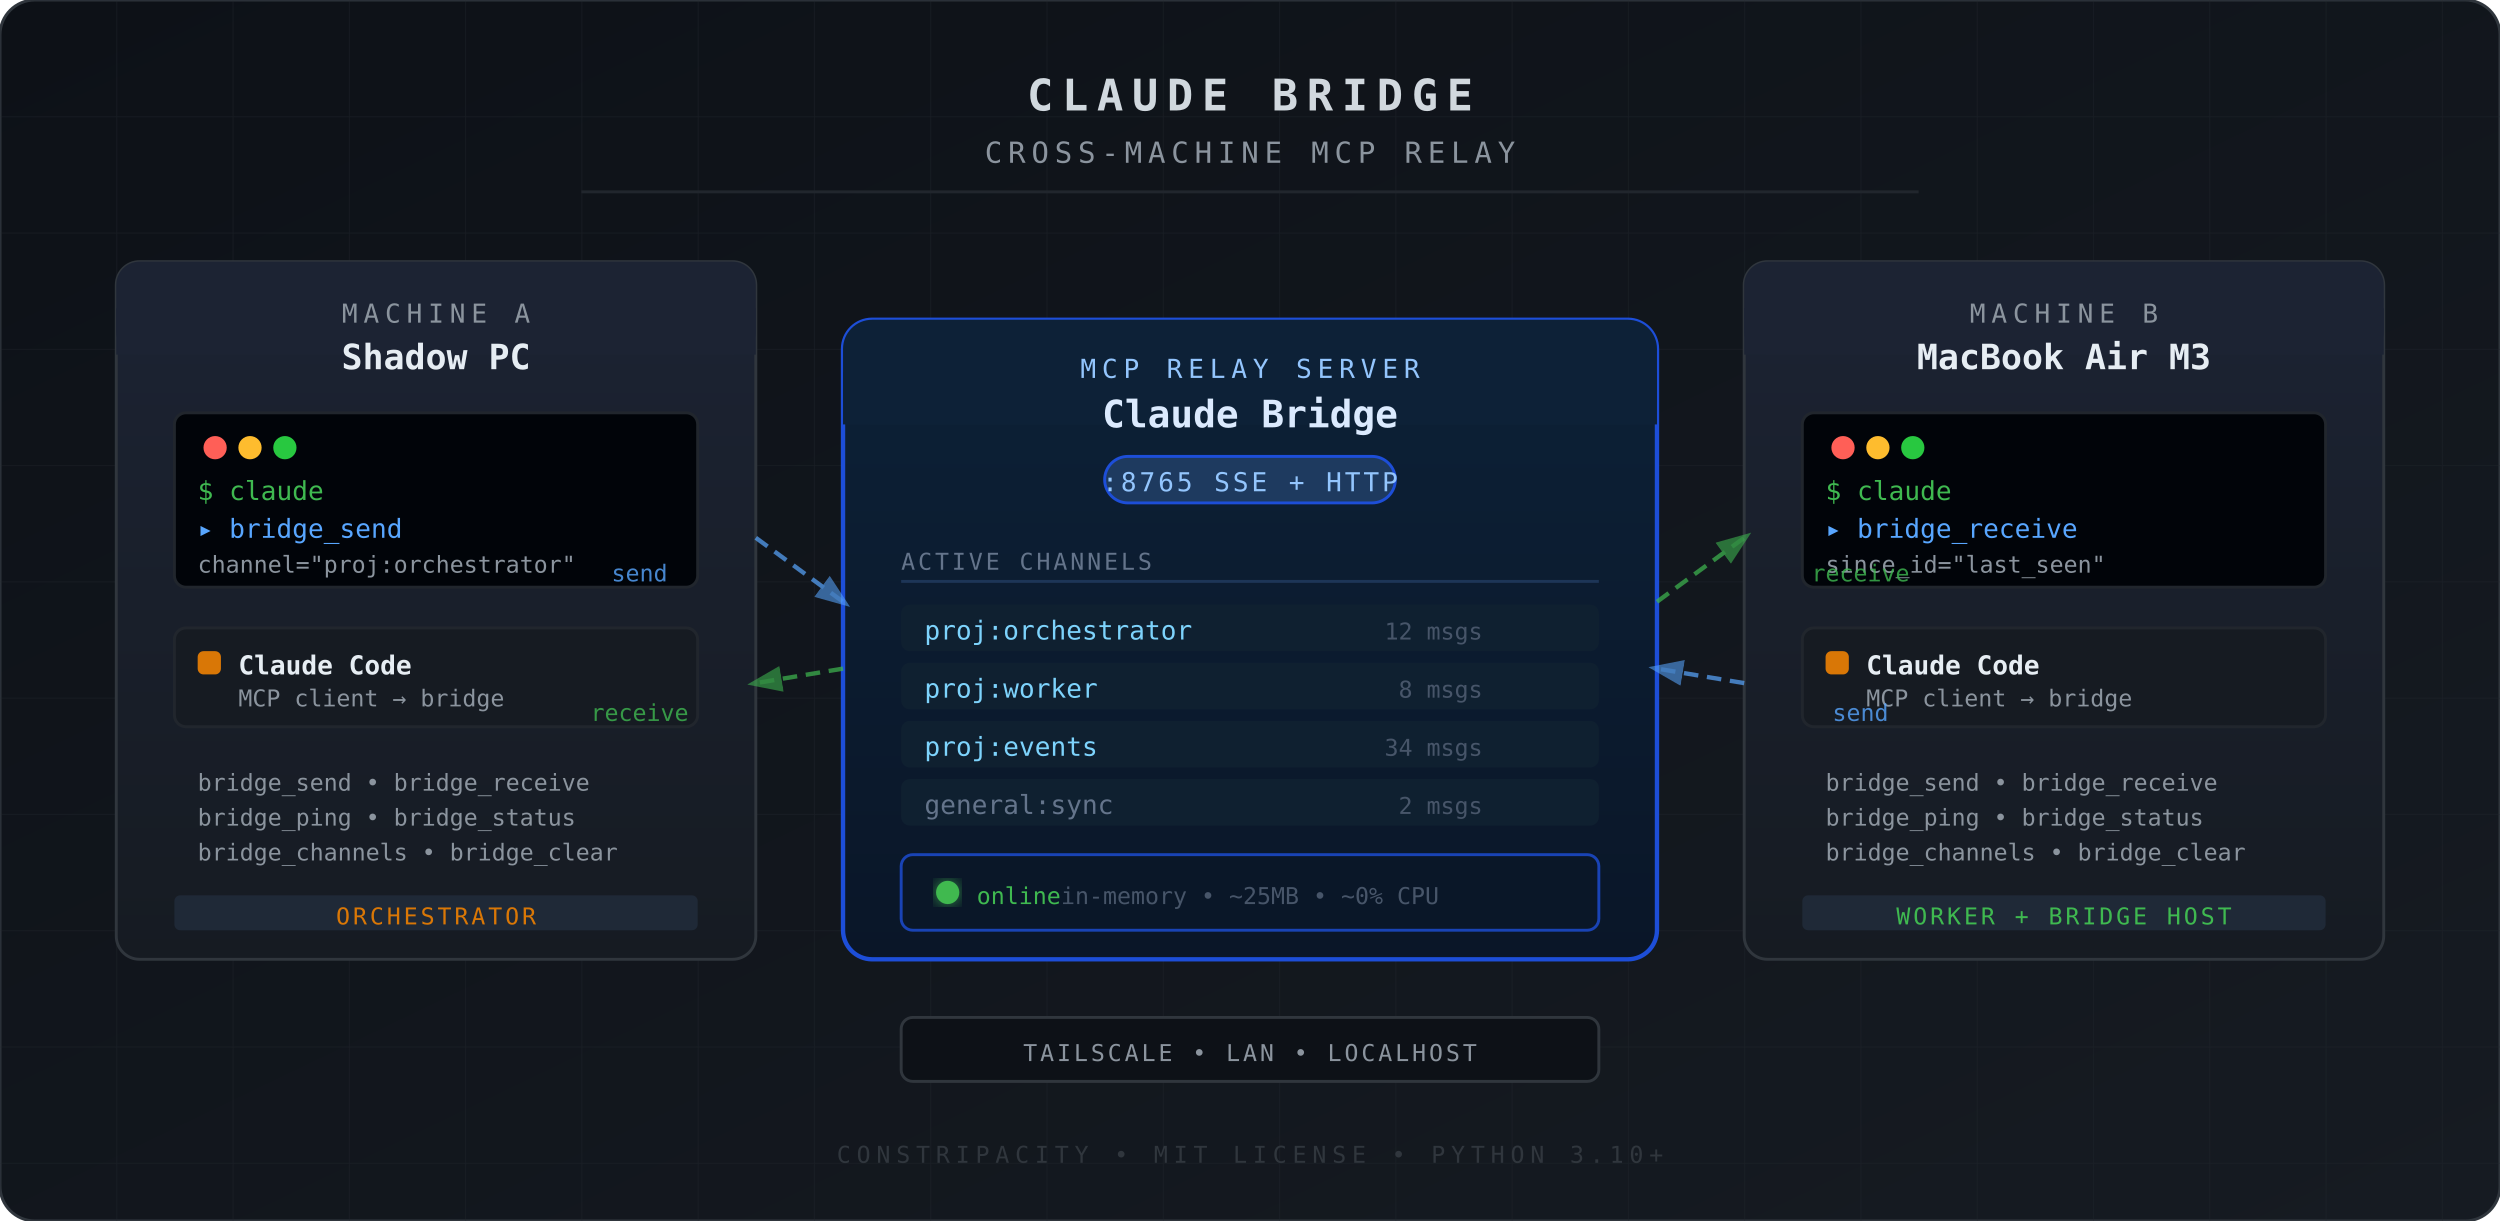
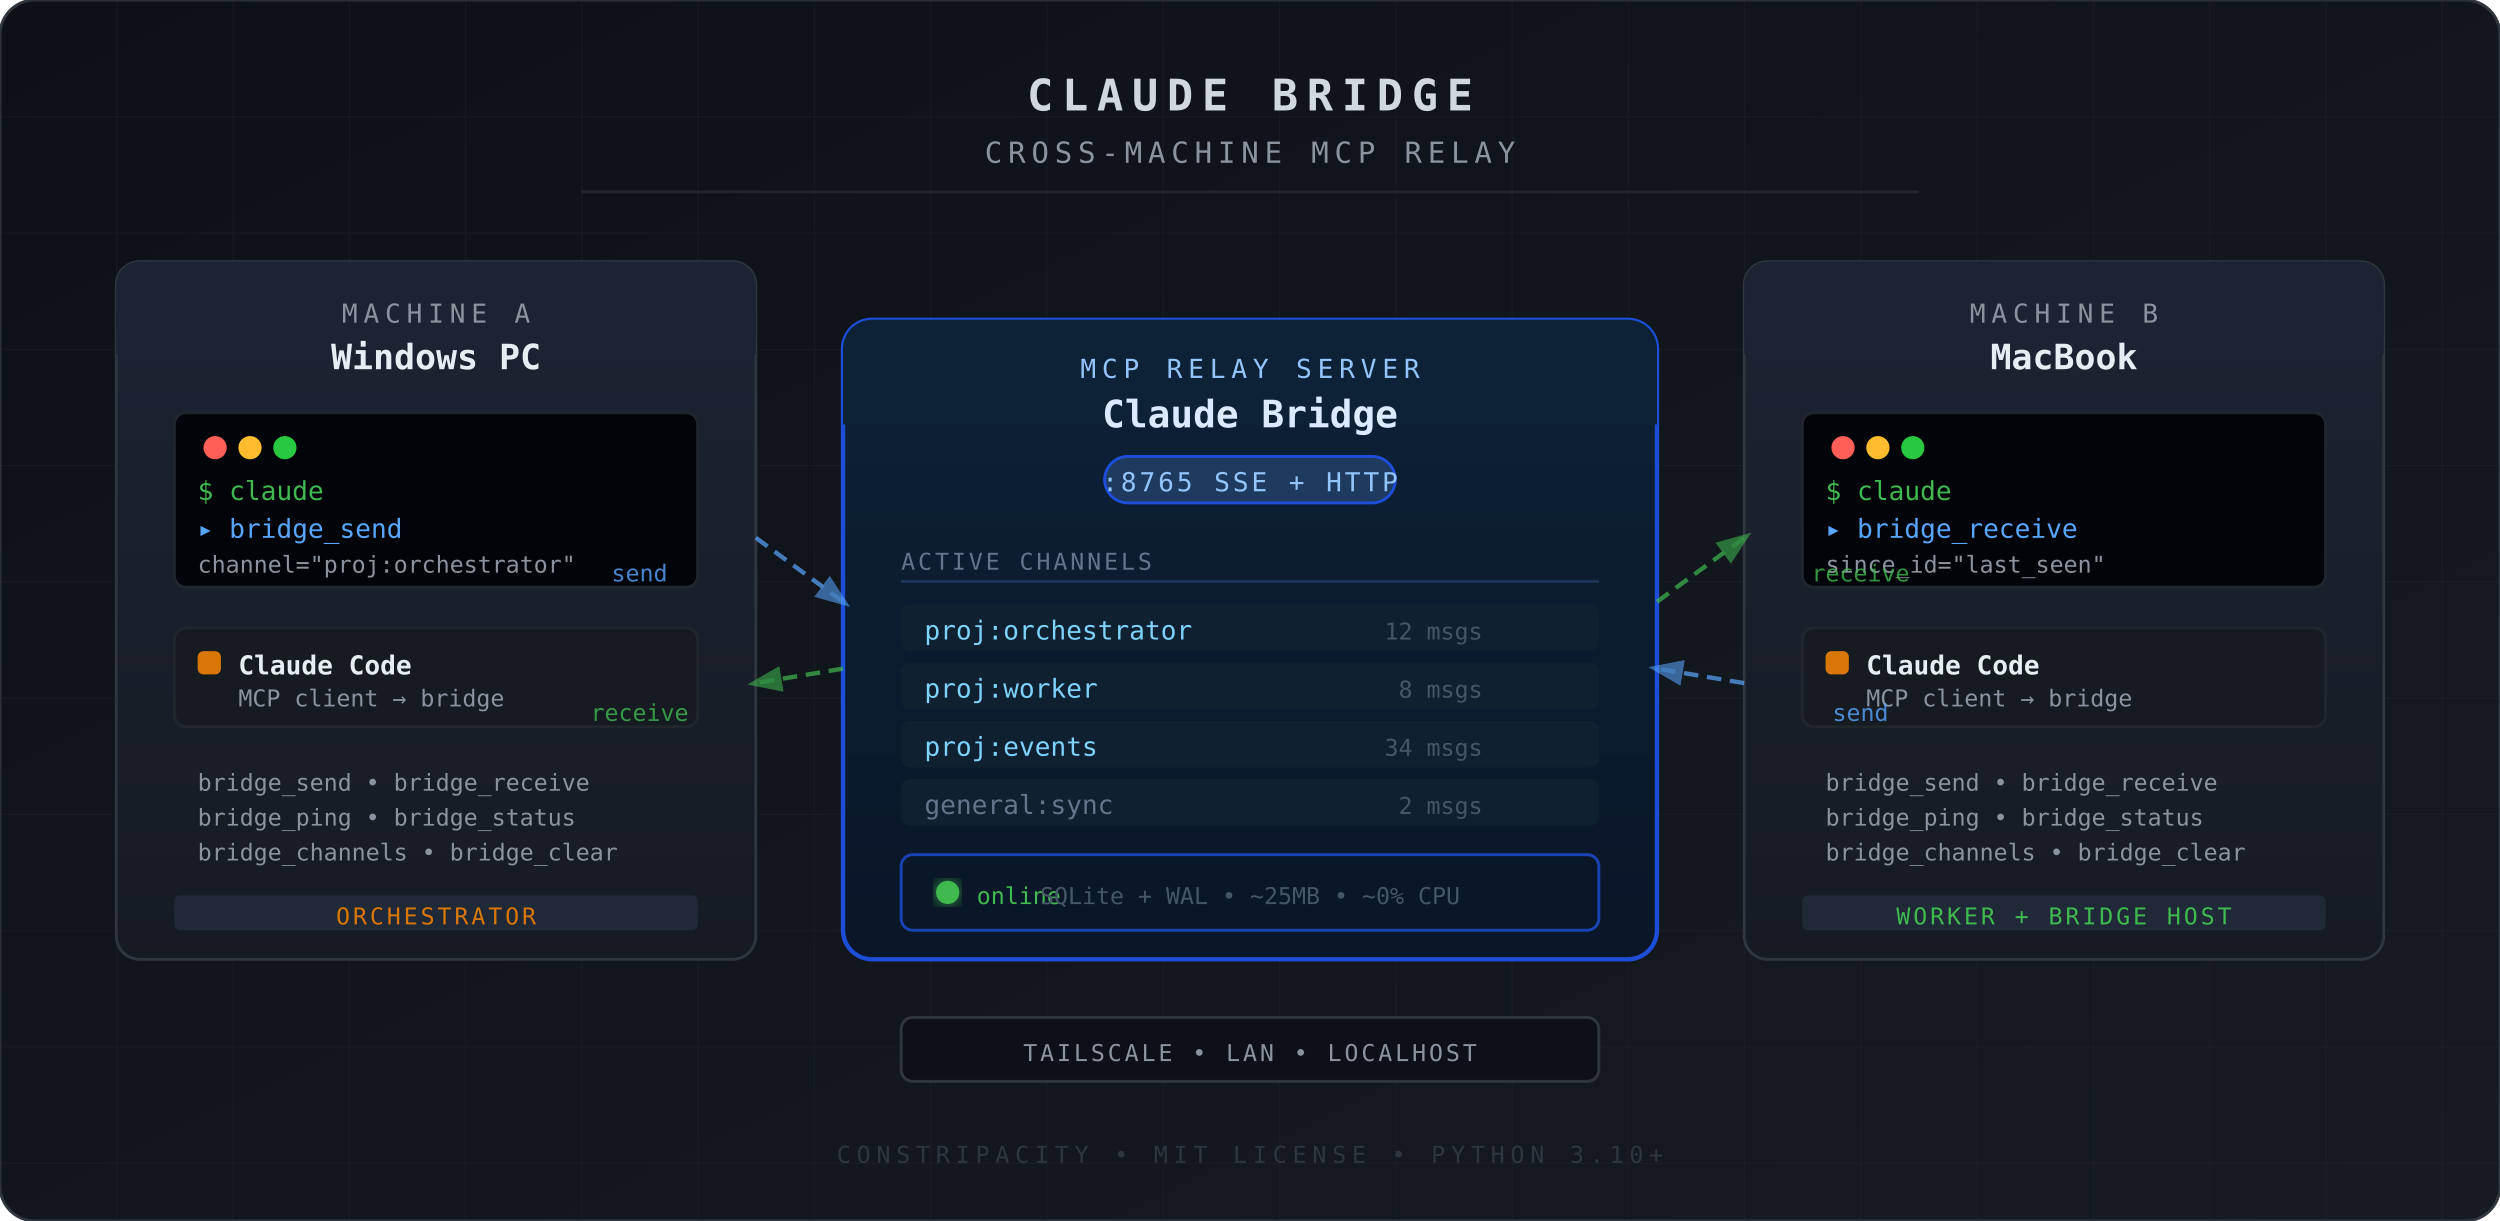
<svg xmlns="http://www.w3.org/2000/svg" viewBox="0 0 860 420" font-family="'JetBrains Mono', 'Fira Code', monospace">
  <defs>
    <linearGradient id="bg" x1="0" y1="0" x2="1" y2="1">
      <stop offset="0%" stop-color="#0d1117" />
      <stop offset="100%" stop-color="#161b22" />
    </linearGradient>
    <linearGradient id="boxA" x1="0" y1="0" x2="0" y2="1">
      <stop offset="0%" stop-color="#1c2333" />
      <stop offset="100%" stop-color="#161b22" />
    </linearGradient>
    <linearGradient id="serverGrad" x1="0" y1="0" x2="0" y2="1">
      <stop offset="0%" stop-color="#0d2137" />
      <stop offset="100%" stop-color="#0a1628" />
    </linearGradient>
    <filter id="glow">
      <feGaussianBlur stdDeviation="3" result="blur" />
      <feMerge>
        <feMergeNode in="blur" />
        <feMergeNode in="SourceGraphic" />
      </feMerge>
    </filter>
    <marker id="arrow" markerWidth="8" markerHeight="8" refX="6" refY="3" orient="auto">
      <path d="M0,0 L0,6 L8,3 z" fill="#58a6ff" opacity="0.8" />
    </marker>
    <marker id="arrow2" markerWidth="8" markerHeight="8" refX="6" refY="3" orient="auto">
      <path d="M0,0 L0,6 L8,3 z" fill="#3fb950" opacity="0.8" />
    </marker>
  </defs>
  <rect width="860" height="420" fill="url(#bg)" rx="12" />
  <rect width="860" height="420" fill="none" stroke="#30363d" stroke-width="1" rx="12" />
  <pattern id="grid" width="40" height="40" patternUnits="userSpaceOnUse">
    <path d="M 40 0 L 0 0 0 40" fill="none" stroke="#21262d" stroke-width="0.5" />
  </pattern>
  <rect width="860" height="420" fill="url(#grid)" rx="12" opacity="0.5" />
  <text x="430" y="38" text-anchor="middle" fill="#e6edf3" font-size="15" font-weight="700" letter-spacing="3" opacity="0.9">CLAUDE BRIDGE</text>
  <text x="430" y="56" text-anchor="middle" fill="#8b949e" font-size="10" letter-spacing="2">CROSS-MACHINE MCP RELAY</text>
  <line x1="200" y1="66" x2="660" y2="66" stroke="#21262d" stroke-width="1" />
  <rect x="40" y="90" width="220" height="240" rx="8" fill="url(#boxA)" stroke="#30363d" stroke-width="1" />
  <rect x="40" y="90" width="220" height="32" rx="8" fill="#1c2333" />
  <rect x="40" y="106" width="220" height="16" fill="#1c2333" />
  <text x="150" y="111" text-anchor="middle" fill="#8b949e" font-size="9" letter-spacing="2">MACHINE A</text>
-   <text x="150" y="127" text-anchor="middle" fill="#e6edf3" font-size="12" font-weight="700">Shadow PC</text>
+   <text x="150" y="127" text-anchor="middle" fill="#e6edf3" font-size="12" font-weight="700">Windows PC</text>
  <rect x="60" y="142" width="180" height="60" rx="4" fill="#010409" stroke="#21262d" stroke-width="1" />
  <circle cx="74" cy="154" r="4" fill="#ff5f57" />
  <circle cx="86" cy="154" r="4" fill="#febc2e" />
  <circle cx="98" cy="154" r="4" fill="#28c840" />
  <text x="68" y="172" fill="#3fb950" font-size="9">$ claude</text>
  <text x="68" y="185" fill="#58a6ff" font-size="9">▸ bridge_send</text>
  <text x="68" y="197" fill="#8b949e" font-size="8">  channel="proj:orchestrator"</text>
  <rect x="60" y="216" width="180" height="34" rx="4" fill="#161b22" stroke="#21262d" stroke-width="1" />
  <rect x="68" y="224" width="8" height="8" rx="2" fill="#d97706" />
  <text x="82" y="232" fill="#e6edf3" font-size="9" font-weight="600">Claude Code</text>
  <text x="82" y="243" fill="#8b949e" font-size="8">MCP client → bridge</text>
  <text x="68" y="272" fill="#8b949e" font-size="8">bridge_send  •  bridge_receive</text>
  <text x="68" y="284" fill="#8b949e" font-size="8">bridge_ping  •  bridge_status</text>
  <text x="68" y="296" fill="#8b949e" font-size="8">bridge_channels  •  bridge_clear</text>
  <rect x="60" y="308" width="180" height="12" rx="2" fill="#1f2937" />
  <text x="150" y="318" text-anchor="middle" fill="#d97706" font-size="8" letter-spacing="1">ORCHESTRATOR</text>
  <rect x="600" y="90" width="220" height="240" rx="8" fill="url(#boxA)" stroke="#30363d" stroke-width="1" />
  <rect x="600" y="90" width="220" height="32" rx="8" fill="#1c2333" />
  <rect x="600" y="106" width="220" height="16" fill="#1c2333" />
  <text x="710" y="111" text-anchor="middle" fill="#8b949e" font-size="9" letter-spacing="2">MACHINE B</text>
-   <text x="710" y="127" text-anchor="middle" fill="#e6edf3" font-size="12" font-weight="700">MacBook Air M3</text>
+   <text x="710" y="127" text-anchor="middle" fill="#e6edf3" font-size="12" font-weight="700">MacBook</text>
  <rect x="620" y="142" width="180" height="60" rx="4" fill="#010409" stroke="#21262d" stroke-width="1" />
  <circle cx="634" cy="154" r="4" fill="#ff5f57" />
  <circle cx="646" cy="154" r="4" fill="#febc2e" />
  <circle cx="658" cy="154" r="4" fill="#28c840" />
  <text x="628" y="172" fill="#3fb950" font-size="9">$ claude</text>
  <text x="628" y="185" fill="#58a6ff" font-size="9">▸ bridge_receive</text>
  <text x="628" y="197" fill="#8b949e" font-size="8">  since_id="last_seen"</text>
  <rect x="620" y="216" width="180" height="34" rx="4" fill="#161b22" stroke="#21262d" stroke-width="1" />
  <rect x="628" y="224" width="8" height="8" rx="2" fill="#d97706" />
  <text x="642" y="232" fill="#e6edf3" font-size="9" font-weight="600">Claude Code</text>
  <text x="642" y="243" fill="#8b949e" font-size="8">MCP client → bridge</text>
  <text x="628" y="272" fill="#8b949e" font-size="8">bridge_send  •  bridge_receive</text>
  <text x="628" y="284" fill="#8b949e" font-size="8">bridge_ping  •  bridge_status</text>
  <text x="628" y="296" fill="#8b949e" font-size="8">bridge_channels  •  bridge_clear</text>
  <rect x="620" y="308" width="180" height="12" rx="2" fill="#1f2937" />
  <text x="710" y="318" text-anchor="middle" fill="#3fb950" font-size="8" letter-spacing="1">WORKER + BRIDGE HOST</text>
  <rect x="290" y="110" width="280" height="220" rx="10" fill="url(#serverGrad)" stroke="#1d4ed8" stroke-width="1.5" />
  <rect x="290" y="110" width="280" height="36" rx="10" fill="#0d2137" />
  <rect x="290" y="128" width="280" height="18" fill="#0d2137" />
  <text x="430" y="130" text-anchor="middle" fill="#93c5fd" font-size="9" letter-spacing="2">MCP RELAY SERVER</text>
  <text x="430" y="147" text-anchor="middle" fill="#dbeafe" font-size="13" font-weight="700">Claude Bridge</text>
  <rect x="380" y="157" width="100" height="16" rx="8" fill="#1e3a5f" stroke="#1d4ed8" stroke-width="1" />
  <text x="430" y="169" text-anchor="middle" fill="#93c5fd" font-size="9" letter-spacing="1">:8765  SSE + HTTP</text>
  <text x="310" y="196" fill="#64748b" font-size="8" letter-spacing="1">ACTIVE CHANNELS</text>
  <line x1="310" y1="200" x2="550" y2="200" stroke="#1d3557" stroke-width="1" />
  <rect x="310" y="208" width="240" height="16" rx="3" fill="#0f2030" />
  <text x="318" y="220" fill="#7dd3fc" font-size="9">proj:orchestrator</text>
  <text x="510" y="220" text-anchor="end" fill="#475569" font-size="8">12 msgs</text>
  <rect x="310" y="228" width="240" height="16" rx="3" fill="#0f2030" />
  <text x="318" y="240" fill="#7dd3fc" font-size="9">proj:worker</text>
  <text x="510" y="240" text-anchor="end" fill="#475569" font-size="8">8 msgs</text>
  <rect x="310" y="248" width="240" height="16" rx="3" fill="#0f2030" />
  <text x="318" y="260" fill="#7dd3fc" font-size="9">proj:events</text>
  <text x="510" y="260" text-anchor="end" fill="#475569" font-size="8">34 msgs</text>
  <rect x="310" y="268" width="240" height="16" rx="3" fill="#0f2030" />
  <text x="318" y="280" fill="#64748b" font-size="9">general:sync</text>
  <text x="510" y="280" text-anchor="end" fill="#475569" font-size="8">2 msgs</text>
  <rect x="310" y="294" width="240" height="26" rx="4" fill="#0a1628" stroke="#1d4ed8" stroke-width="1" opacity="0.8" />
  <circle cx="326" cy="307" r="4" fill="#3fb950" filter="url(#glow)" />
  <text x="336" y="311" fill="#3fb950" font-size="8">online</text>
-   <text x="430" y="311" text-anchor="middle" fill="#475569" font-size="8">in-memory  •  ~25MB  •  ~0% CPU</text>
+   <text x="430" y="311" text-anchor="middle" fill="#475569" font-size="8">SQLite + WAL  •  ~25MB  •  ~0% CPU</text>
  <line x1="260" y1="185" x2="290" y2="207" stroke="#58a6ff" stroke-width="1.5" stroke-dasharray="5,3" marker-end="url(#arrow)" opacity="0.7" />
  <line x1="290" y1="230" x2="260" y2="235" stroke="#3fb950" stroke-width="1.5" stroke-dasharray="5,3" marker-end="url(#arrow2)" opacity="0.7" />
  <line x1="570" y1="207" x2="600" y2="185" stroke="#3fb950" stroke-width="1.5" stroke-dasharray="5,3" marker-end="url(#arrow2)" opacity="0.7" />
  <line x1="600" y1="235" x2="570" y2="230" stroke="#58a6ff" stroke-width="1.5" stroke-dasharray="5,3" marker-end="url(#arrow)" opacity="0.7" />
  <text x="220" y="200" text-anchor="middle" fill="#58a6ff" font-size="8" opacity="0.8">send</text>
  <text x="220" y="248" text-anchor="middle" fill="#3fb950" font-size="8" opacity="0.8">receive</text>
  <text x="640" y="200" text-anchor="middle" fill="#3fb950" font-size="8" opacity="0.8">receive</text>
  <text x="640" y="248" text-anchor="middle" fill="#58a6ff" font-size="8" opacity="0.8">send</text>
  <rect x="310" y="350" width="240" height="22" rx="4" fill="#0d1117" stroke="#30363d" stroke-width="1" />
  <text x="430" y="365" text-anchor="middle" fill="#8b949e" font-size="8" letter-spacing="1">TAILSCALE  •  LAN  •  LOCALHOST</text>
  <text x="430" y="400" text-anchor="middle" fill="#30363d" font-size="8" letter-spacing="2">CONSTRIPACITY  •  MIT LICENSE  •  PYTHON 3.10+</text>
</svg>
